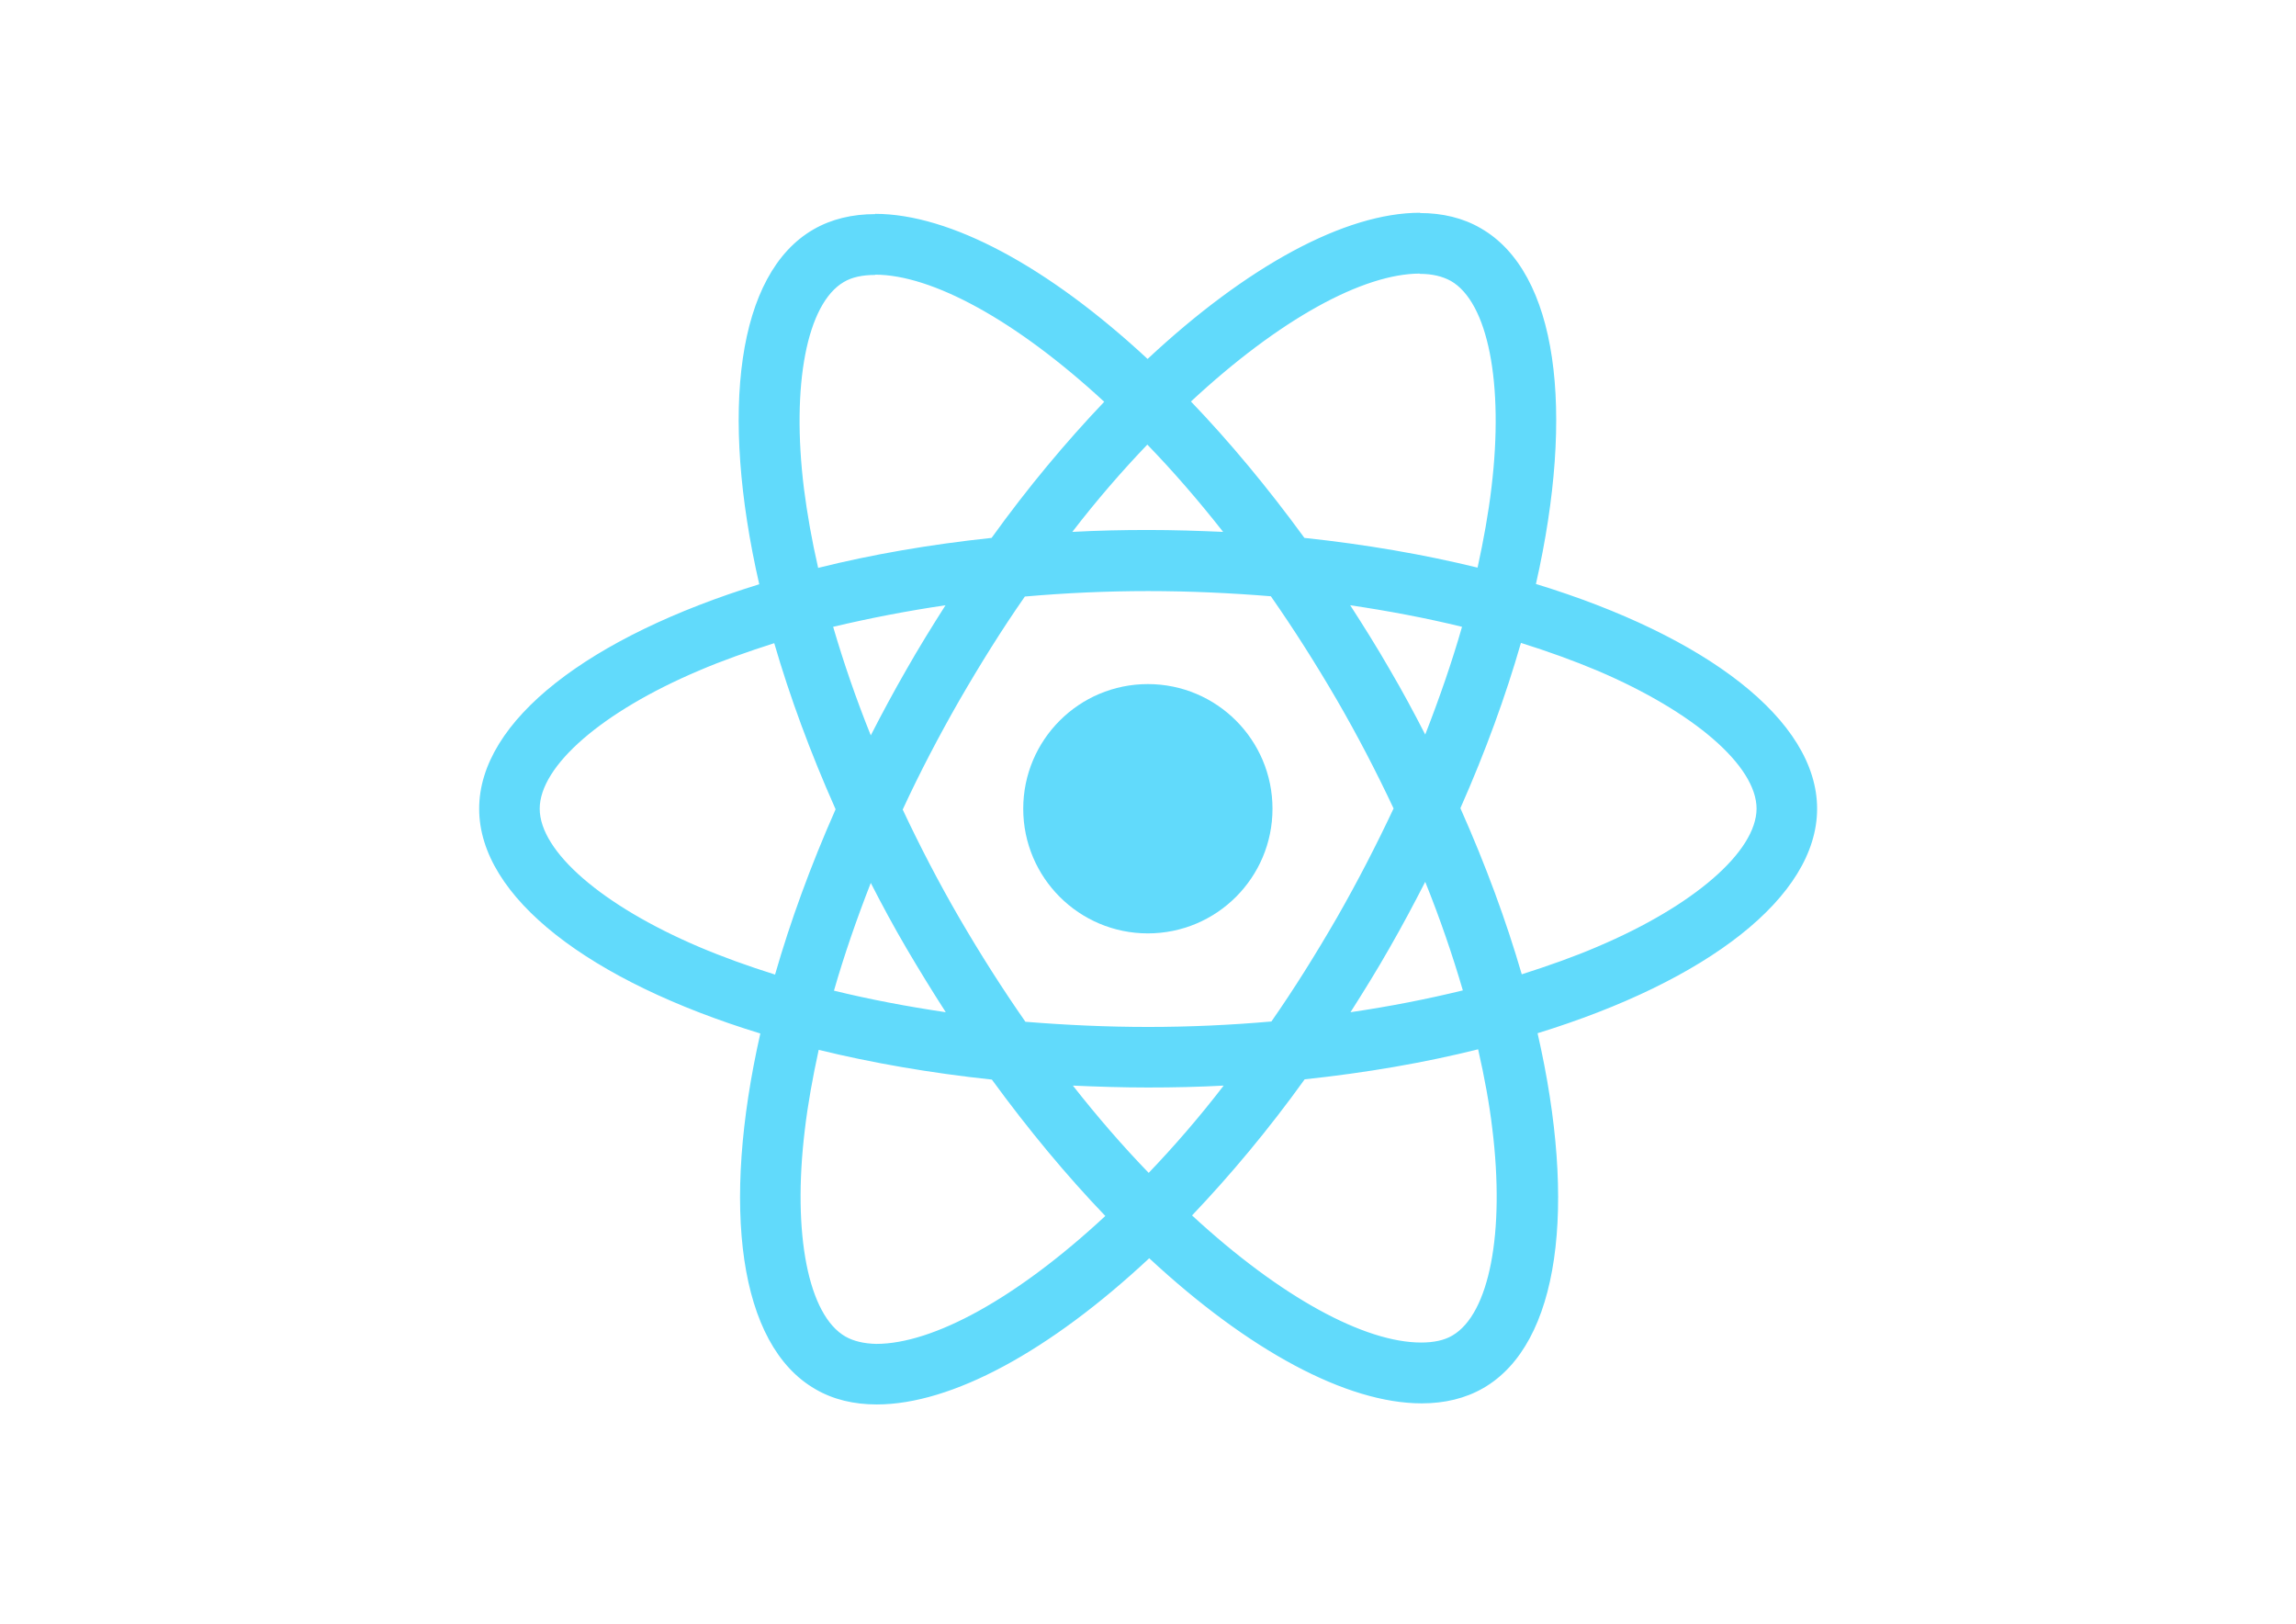
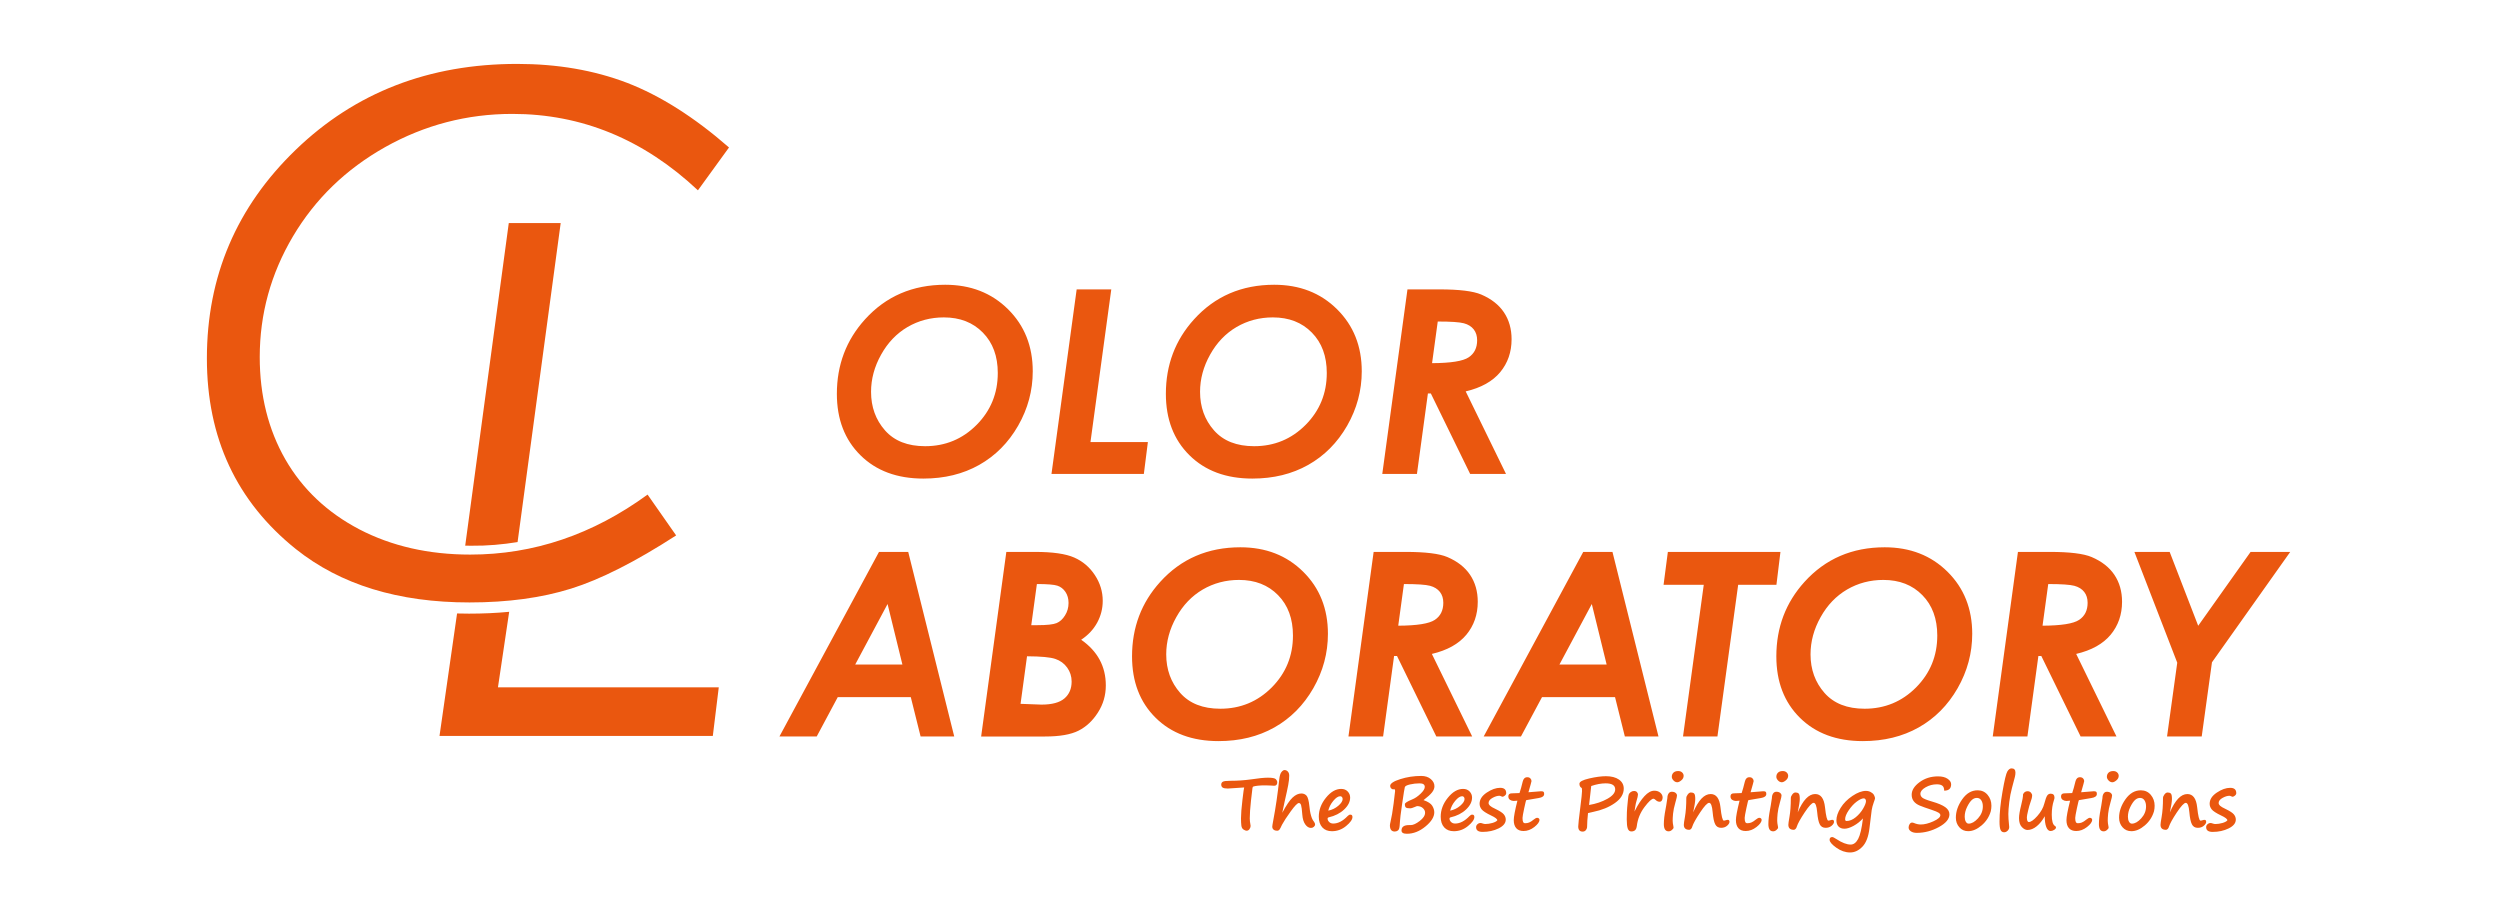
- <svg xmlns="http://www.w3.org/2000/svg" viewBox="0 0 841.9 595.3">
-   <g fill="#61DAFB">
-     <path d="M666.3 296.5c0-32.5-40.7-63.3-103.1-82.4 14.4-63.6 8-114.2-20.2-130.4-6.5-3.8-14.1-5.6-22.4-5.6v22.3c4.6 0 8.3.9 11.4 2.6 13.6 7.8 19.5 37.5 14.9 75.7-1.1 9.4-2.9 19.3-5.1 29.4-19.6-4.8-41-8.5-63.5-10.9-13.5-18.5-27.5-35.3-41.6-50 32.6-30.3 63.2-46.9 84-46.9V78c-27.5 0-63.5 19.6-99.9 53.6-36.4-33.8-72.4-53.2-99.9-53.2v22.3c20.7 0 51.4 16.5 84 46.6-14 14.7-28 31.4-41.3 49.9-22.6 2.4-44 6.1-63.6 11-2.3-10-4-19.7-5.2-29-4.7-38.2 1.1-67.9 14.6-75.8 3-1.8 6.9-2.6 11.5-2.6V78.5c-8.4 0-16 1.8-22.6 5.6-28.1 16.2-34.4 66.7-19.9 130.1-62.2 19.2-102.7 49.9-102.7 82.3 0 32.5 40.7 63.3 103.1 82.4-14.4 63.6-8 114.2 20.2 130.4 6.5 3.8 14.1 5.6 22.5 5.6 27.5 0 63.5-19.6 99.9-53.6 36.4 33.8 72.4 53.2 99.9 53.2 8.4 0 16-1.8 22.6-5.6 28.1-16.2 34.4-66.7 19.9-130.1 62-19.1 102.5-49.9 102.5-82.3zm-130.2-66.7c-3.7 12.9-8.3 26.2-13.5 39.5-4.1-8-8.4-16-13.1-24-4.6-8-9.5-15.8-14.4-23.4 14.2 2.1 27.9 4.7 41 7.9zm-45.8 106.5c-7.8 13.5-15.8 26.3-24.1 38.2-14.9 1.3-30 2-45.2 2-15.1 0-30.2-.7-45-1.9-8.3-11.9-16.4-24.6-24.2-38-7.6-13.1-14.5-26.4-20.8-39.8 6.2-13.4 13.2-26.8 20.7-39.9 7.8-13.5 15.8-26.3 24.1-38.2 14.9-1.3 30-2 45.2-2 15.1 0 30.2.7 45 1.9 8.3 11.9 16.4 24.6 24.2 38 7.6 13.1 14.5 26.4 20.8 39.8-6.3 13.4-13.2 26.8-20.7 39.9zm32.3-13c5.4 13.4 10 26.8 13.8 39.8-13.1 3.2-26.9 5.9-41.2 8 4.9-7.7 9.8-15.6 14.4-23.7 4.6-8 8.9-16.1 13-24.1zM421.2 430c-9.3-9.6-18.6-20.3-27.8-32 9 .4 18.2.7 27.5.7 9.4 0 18.7-.2 27.8-.7-9 11.7-18.3 22.4-27.5 32zm-74.4-58.9c-14.2-2.1-27.9-4.7-41-7.9 3.7-12.9 8.3-26.2 13.5-39.5 4.1 8 8.4 16 13.1 24 4.7 8 9.5 15.8 14.4 23.4zM420.7 163c9.3 9.6 18.6 20.3 27.8 32-9-.4-18.2-.7-27.5-.7-9.4 0-18.7.2-27.8.7 9-11.7 18.3-22.4 27.5-32zm-74 58.9c-4.9 7.7-9.8 15.6-14.4 23.7-4.6 8-8.9 16-13 24-5.4-13.4-10-26.8-13.8-39.8 13.1-3.1 26.9-5.8 41.2-7.9zm-90.5 125.2c-35.4-15.1-58.3-34.9-58.3-50.6 0-15.7 22.9-35.6 58.3-50.6 8.6-3.7 18-7 27.7-10.1 5.7 19.6 13.2 40 22.5 60.9-9.2 20.8-16.6 41.1-22.2 60.6-9.9-3.1-19.3-6.5-28-10.2zM310 490c-13.6-7.8-19.5-37.5-14.9-75.7 1.1-9.4 2.9-19.3 5.1-29.4 19.6 4.8 41 8.5 63.5 10.9 13.5 18.5 27.5 35.3 41.6 50-32.6 30.3-63.2 46.9-84 46.9-4.5-.1-8.3-1-11.3-2.7zm237.2-76.2c4.7 38.2-1.1 67.9-14.6 75.8-3 1.8-6.9 2.6-11.5 2.6-20.7 0-51.4-16.5-84-46.6 14-14.7 28-31.4 41.3-49.9 22.6-2.4 44-6.1 63.6-11 2.3 10.1 4.1 19.8 5.2 29.1zm38.5-66.7c-8.6 3.7-18 7-27.7 10.1-5.7-19.6-13.2-40-22.5-60.9 9.2-20.8 16.6-41.1 22.2-60.6 9.9 3.1 19.3 6.5 28.1 10.2 35.4 15.1 58.3 34.9 58.3 50.6-.1 15.7-23 35.6-58.4 50.6zM320.8 78.4z" />
-     <circle cx="420.9" cy="296.5" r="45.7" />
-     <path d="M520.5 78.1z" />
+ <svg xmlns="http://www.w3.org/2000/svg" width="340.16px" height="123.46px" enable-background="new 0 93.245 340.158 123.457" version="1.1" viewBox="0 93.245 340.16 123.46" xml:space="preserve">
+   <g fill="#EA570F">
+     <path d="m170.49 200.28c-0.029 0.027-0.057 0.101-0.078 0.222-0.023 0.12-0.089 0.684-0.199 1.688-0.109 1.005-0.164 1.808-0.164 2.408 0 0.25 0.029 0.528 0.088 0.836 0.018 0.046 0.024 0.098 0.024 0.156 0 0.178-0.051 0.335-0.154 0.476s-0.234 0.211-0.396 0.211c-0.107 0-0.244-0.052-0.409-0.159-0.165-0.105-0.265-0.286-0.298-0.541-0.031-0.256-0.049-0.588-0.049-0.997 0-0.559 0.065-1.392 0.196-2.497 0.131-1.107 0.209-1.67 0.236-1.693-0.093 0-0.459 0.023-1.1 0.073-0.645 0.049-1.02 0.074-1.124 0.074-0.336 0-0.57-0.044-0.701-0.131s-0.196-0.223-0.196-0.41c0-0.166 0.068-0.293 0.208-0.382 0.139-0.089 0.492-0.133 1.059-0.133 0.941 0 1.866-0.062 2.772-0.188 1.02-0.156 1.794-0.234 2.32-0.234 0.589 0 0.947 0.068 1.075 0.207 0.127 0.14 0.19 0.278 0.19 0.416 0 0.316-0.141 0.476-0.422 0.476-0.091 0-0.238-0.01-0.44-0.028-0.206-0.017-0.447-0.025-0.722-0.025-0.826-1e-3 -1.399 0.058-1.716 0.175zm3.98 3.559c0.543-1.018 1.012-1.711 1.405-2.077 0.396-0.369 0.794-0.553 1.196-0.553 0.278 0 0.509 0.095 0.693 0.286 0.187 0.192 0.32 0.69 0.405 1.496 0.037 0.382 0.082 0.691 0.138 0.926 0.056 0.236 0.117 0.444 0.186 0.627 0.069 0.181 0.168 0.352 0.295 0.513 0.099 0.127 0.147 0.249 0.147 0.368 0 0.117-0.057 0.225-0.169 0.323s-0.243 0.147-0.391 0.147c-0.291 0-0.549-0.159-0.775-0.476-0.227-0.318-0.36-0.755-0.402-1.315-0.052-0.685-0.108-1.12-0.169-1.312-0.061-0.189-0.161-0.284-0.302-0.284-0.189 0-0.56 0.38-1.107 1.138-0.548 0.757-0.942 1.363-1.184 1.816-0.151 0.344-0.269 0.566-0.349 0.669-0.082 0.101-0.185 0.15-0.305 0.15-0.199 0-0.362-0.048-0.486-0.147-0.124-0.097-0.186-0.235-0.186-0.417 0-0.087 0.043-0.363 0.132-0.829 0.334-1.756 0.606-3.627 0.819-5.608 0.052-0.478 0.152-0.808 0.302-0.989s0.286-0.271 0.41-0.271c0.173 0 0.323 0.066 0.451 0.201 0.127 0.134 0.192 0.319 0.192 0.559 0 0.367-0.045 0.789-0.134 1.267-0.087 0.478-0.253 1.24-0.494 2.287-0.145 0.63-0.252 1.133-0.318 1.505zm9.55 0.574c0 0.34-0.286 0.747-0.859 1.22-0.571 0.473-1.218 0.71-1.938 0.71-0.554 0-0.989-0.174-1.306-0.522-0.318-0.349-0.476-0.834-0.476-1.456 0-0.916 0.323-1.775 0.972-2.576 0.648-0.803 1.34-1.202 2.075-1.202 0.367 0 0.662 0.115 0.883 0.348 0.223 0.233 0.335 0.51 0.335 0.829 0 0.57-0.272 1.112-0.82 1.627-0.546 0.516-1.247 0.871-2.101 1.068-0.098 0.022-0.146 0.081-0.146 0.176 0 0.158 0.069 0.307 0.208 0.449 0.14 0.143 0.325 0.215 0.558 0.215 0.657 0 1.311-0.34 1.959-1.018 0.124-0.13 0.244-0.195 0.361-0.195 0.199-1e-3 0.295 0.107 0.295 0.327zm-3.293-0.868c0.518-0.104 0.973-0.326 1.366-0.663 0.396-0.337 0.592-0.643 0.592-0.918 0-0.107-0.03-0.197-0.091-0.271-0.06-0.073-0.137-0.11-0.232-0.11-0.285 0-0.6 0.21-0.948 0.628-0.347 0.418-0.574 0.862-0.687 1.334zm12.966-1.434c0.611 0.217 1.008 0.475 1.188 0.775 0.183 0.302 0.273 0.597 0.273 0.889 0 0.624-0.4 1.268-1.202 1.926-0.801 0.66-1.643 0.99-2.523 0.99-0.491 0-0.735-0.149-0.735-0.447 0-0.491 0.342-0.735 1.025-0.735h0.241c0.32 0 0.724-0.186 1.211-0.558s0.732-0.749 0.732-1.131c0-0.233-0.101-0.44-0.301-0.621-0.199-0.182-0.465-0.273-0.798-0.273-0.027 0-0.156 0.052-0.389 0.152-0.236 0.103-0.409 0.152-0.521 0.152-0.307 0-0.508-0.037-0.6-0.112-0.094-0.075-0.141-0.228-0.141-0.457 0-0.159 0.333-0.375 1.002-0.646 0.378-0.151 0.759-0.409 1.137-0.774 0.381-0.365 0.569-0.673 0.569-0.925 0-0.324-0.234-0.485-0.706-0.485-0.441 0-0.875 0.049-1.3 0.147-0.426 0.097-0.66 0.22-0.707 0.361-0.046 0.145-0.166 0.895-0.363 2.248-0.196 1.355-0.294 2.138-0.294 2.347l-0.05 0.662c-0.025 0.333-0.103 0.55-0.229 0.645-0.129 0.098-0.273 0.146-0.438 0.146-0.438 0-0.658-0.283-0.658-0.85 0-0.089 0.028-0.246 0.084-0.476 0.144-0.593 0.284-1.417 0.42-2.475 0.136-1.057 0.203-1.624 0.203-1.707 0-0.164-0.032-0.246-0.098-0.246l-0.134 0.011c-0.097 0.01-0.185-0.021-0.26-0.091s-0.124-0.138-0.147-0.199c-0.021-0.063-0.033-0.119-0.033-0.171 0-0.325 0.454-0.632 1.363-0.923 0.91-0.292 1.866-0.438 2.866-0.438 0.534 0 0.967 0.143 1.299 0.426 0.331 0.283 0.497 0.609 0.497 0.983 0 0.268-0.105 0.541-0.318 0.817s-0.6 0.631-1.165 1.063zm6.914 2.302c0 0.34-0.286 0.747-0.859 1.22-0.571 0.473-1.218 0.71-1.938 0.71-0.553 0-0.988-0.174-1.306-0.522s-0.476-0.834-0.476-1.456c0-0.916 0.324-1.775 0.972-2.576 0.648-0.803 1.341-1.202 2.075-1.202 0.367 0 0.662 0.115 0.884 0.348 0.223 0.233 0.335 0.51 0.335 0.829 0 0.57-0.273 1.112-0.821 1.627-0.546 0.516-1.246 0.871-2.101 1.068-0.097 0.022-0.146 0.081-0.146 0.176 0 0.158 0.068 0.307 0.208 0.449 0.139 0.143 0.324 0.215 0.558 0.215 0.656 0 1.31-0.34 1.958-1.018 0.124-0.13 0.244-0.195 0.362-0.195 0.198-1e-3 0.295 0.107 0.295 0.327zm-3.293-0.868c0.518-0.104 0.974-0.326 1.367-0.663 0.395-0.337 0.591-0.643 0.591-0.918 0-0.107-0.029-0.197-0.09-0.271-0.061-0.073-0.138-0.11-0.233-0.11-0.284 0-0.6 0.21-0.948 0.628-0.347 0.418-0.575 0.862-0.687 1.334zm6.419 1.31c-0.013-0.178-0.295-0.394-0.844-0.648-0.674-0.323-1.104-0.603-1.29-0.836-0.188-0.234-0.279-0.489-0.279-0.764 0-0.58 0.323-1.086 0.973-1.52s1.257-0.649 1.819-0.649c0.553 0 0.829 0.241 0.829 0.722 0 0.127-0.063 0.241-0.189 0.343-0.125 0.101-0.232 0.153-0.321 0.153-0.035 0-0.101-0.024-0.191-0.069-0.092-0.047-0.162-0.068-0.211-0.068-0.291 0-0.611 0.097-0.961 0.293-0.351 0.197-0.526 0.426-0.526 0.688 0 0.128 0.062 0.25 0.187 0.37 0.125 0.119 0.378 0.269 0.762 0.449 0.564 0.268 0.938 0.511 1.117 0.726 0.181 0.216 0.271 0.455 0.271 0.717 0 0.478-0.323 0.876-0.97 1.196-0.646 0.318-1.372 0.478-2.177 0.478-0.593 0-0.889-0.215-0.889-0.644 0-0.156 0.062-0.29 0.188-0.402 0.124-0.11 0.263-0.166 0.417-0.166 0.062 0 0.157 0.022 0.29 0.069 0.13 0.048 0.251 0.071 0.361 0.071 0.309 0 0.63-0.048 0.969-0.146 0.335-0.098 0.559-0.218 0.665-0.363zm3.936-2.739c-0.029 0-0.121 0.365-0.276 1.094-0.156 0.73-0.233 1.173-0.233 1.325 0 0.27 0.028 0.456 0.086 0.563 0.057 0.105 0.15 0.159 0.281 0.159 0.185 0 0.36-0.032 0.527-0.096 0.17-0.063 0.391-0.208 0.665-0.429 0.171-0.141 0.315-0.212 0.433-0.212 0.096 0 0.171 0.027 0.228 0.081 0.059 0.054 0.087 0.117 0.087 0.189 0 0.288-0.232 0.613-0.696 0.979-0.466 0.364-0.957 0.547-1.473 0.547-0.433 0-0.763-0.127-0.99-0.383-0.226-0.255-0.34-0.622-0.34-1.1 0-0.442 0.164-1.323 0.496-2.645-0.21 0.023-0.355 0.033-0.438 0.033h-0.104c-0.148 0-0.303-0.049-0.458-0.146-0.154-0.099-0.233-0.257-0.233-0.473 0-0.274 0.156-0.412 0.468-0.412l1.05-0.038c0.138-0.396 0.283-0.915 0.436-1.557 0.093-0.398 0.3-0.598 0.623-0.598 0.182 0 0.322 0.054 0.423 0.164 0.102 0.108 0.152 0.231 0.152 0.365 0 0.052-0.14 0.558-0.417 1.516 1.04-0.09 1.611-0.137 1.713-0.137 0.173 0 0.288 0.024 0.344 0.076 0.056 0.051 0.082 0.147 0.082 0.292 0 0.291-0.246 0.476-0.74 0.555l-1.696 0.288zm8.402 1.763c-0.082 0.759-0.122 1.367-0.122 1.825 0 0.18-0.056 0.341-0.163 0.481-0.108 0.141-0.254 0.211-0.441 0.211-0.402 0-0.604-0.234-0.604-0.702 0-0.26 0.096-1.132 0.285-2.621 0.154-1.203 0.229-1.922 0.229-2.154 0-0.265-0.011-0.416-0.034-0.451-0.212-0.108-0.318-0.303-0.318-0.584 0-0.274 0.442-0.515 1.33-0.719 0.887-0.204 1.646-0.307 2.277-0.307 0.738 0 1.328 0.152 1.767 0.456 0.438 0.305 0.657 0.715 0.657 1.232 0 0.745-0.402 1.4-1.208 1.965-0.804 0.564-1.782 0.965-2.935 1.199-0.42 0.09-0.661 0.145-0.72 0.169zm0.437-3.686-0.29 2.582c0.941-0.158 1.769-0.438 2.482-0.838s1.07-0.829 1.07-1.288c0-0.547-0.432-0.819-1.296-0.819-0.597 0-1.254 0.12-1.966 0.363zm5.885 3.475 0.082-0.157c0.396-0.796 0.822-1.441 1.277-1.937 0.458-0.496 0.903-0.744 1.339-0.744 0.333 0 0.606 0.092 0.817 0.276 0.211 0.183 0.316 0.4 0.316 0.651 0 0.157-0.036 0.293-0.108 0.405s-0.171 0.17-0.3 0.17c-0.203 0-0.387-0.084-0.555-0.25-0.117-0.108-0.211-0.162-0.279-0.162-0.245 0-0.655 0.38-1.231 1.142-0.576 0.765-0.923 1.62-1.04 2.573-0.037 0.275-0.116 0.466-0.241 0.576-0.124 0.109-0.292 0.164-0.505 0.164-0.226 0-0.387-0.129-0.482-0.385-0.094-0.257-0.141-0.677-0.141-1.258 0-0.24 5e-3 -0.562 0.019-0.969 0.014-0.382 0.052-0.849 0.114-1.402 0.015-0.144 0.026-0.258 0.033-0.34 0.03-0.319 0.063-0.539 0.101-0.66 0.038-0.118 0.125-0.23 0.263-0.335s0.29-0.157 0.456-0.157c0.178 0 0.312 0.051 0.403 0.152s0.138 0.213 0.138 0.334c0 0.153-0.074 0.472-0.222 0.956-0.052 0.168-0.097 0.367-0.132 0.6l-0.122 0.757zm6.689-4.86c0 0.232-0.104 0.437-0.313 0.611-0.209 0.176-0.392 0.263-0.546 0.263-0.196 0-0.37-0.082-0.522-0.246-0.151-0.163-0.229-0.327-0.229-0.491 0-0.234 0.076-0.425 0.227-0.571 0.15-0.146 0.367-0.218 0.648-0.218 0.22 0 0.396 0.064 0.532 0.194 0.135 0.129 0.203 0.283 0.203 0.458zm-2.37 4.036v5e-3c0.105-0.597 0.157-0.937 0.157-1.021 0-0.241 0.054-0.444 0.159-0.608s0.254-0.246 0.443-0.246c0.224 0 0.397 0.053 0.521 0.157 0.124 0.105 0.186 0.223 0.186 0.354 0 0.13-0.06 0.4-0.181 0.811l-0.03 0.107c-0.179 0.632-0.288 1.147-0.323 1.546-0.037 0.398-0.054 0.722-0.054 0.967 0 0.199 0.034 0.466 0.103 0.801 0.01 0.059 0.015 0.106 0.015 0.146 0 0.075-0.072 0.178-0.214 0.305-0.143 0.128-0.295 0.191-0.459 0.191-0.431 0-0.646-0.327-0.646-0.982 0-0.556 0.078-1.232 0.234-2.031 0.033-0.179 0.061-0.347 0.089-0.502zm6.66 2.541c-0.157-0.295-0.271-0.845-0.344-1.648-0.071-0.838-0.232-1.256-0.48-1.256-0.236 0-0.644 0.436-1.223 1.308-0.578 0.871-0.936 1.515-1.069 1.93-0.03 0.126-0.085 0.228-0.165 0.311-0.079 0.082-0.159 0.122-0.238 0.122-0.496 0-0.745-0.227-0.745-0.682 0-0.154 0.048-0.505 0.147-1.051 0.127-0.707 0.19-1.569 0.19-2.591 0-0.154 0.067-0.318 0.201-0.493 0.134-0.176 0.276-0.263 0.427-0.263 0.191 0 0.335 0.047 0.438 0.143s0.152 0.347 0.152 0.755c0 0.312-0.094 0.913-0.279 1.807 0.71-1.662 1.501-2.493 2.375-2.493 0.759 0 1.204 0.597 1.335 1.791 0.131 1.218 0.281 1.826 0.451 1.826 0.075 0 0.162-0.018 0.259-0.049 0.119-0.04 0.212-0.059 0.282-0.059 0.155 0 0.234 0.09 0.234 0.274 0 0.166-0.107 0.344-0.323 0.532-0.217 0.188-0.487 0.282-0.816 0.282-0.378 0-0.649-0.164-0.813-0.496h4e-3zm4.524-3.269c-0.028 0-0.121 0.365-0.276 1.094-0.156 0.73-0.233 1.173-0.233 1.325 0 0.27 0.029 0.456 0.086 0.563 0.057 0.105 0.15 0.159 0.281 0.159 0.185 0 0.36-0.032 0.527-0.096 0.17-0.063 0.391-0.208 0.665-0.429 0.172-0.141 0.315-0.212 0.433-0.212 0.096 0 0.171 0.027 0.228 0.081 0.059 0.054 0.088 0.117 0.088 0.189 0 0.288-0.233 0.613-0.697 0.979-0.466 0.364-0.957 0.547-1.473 0.547-0.432 0-0.762-0.127-0.99-0.383-0.226-0.255-0.34-0.622-0.34-1.1 0-0.442 0.164-1.323 0.496-2.645-0.21 0.023-0.355 0.033-0.438 0.033h-0.104c-0.149 0-0.303-0.049-0.459-0.146-0.154-0.099-0.232-0.257-0.232-0.473 0-0.274 0.155-0.412 0.467-0.412l1.051-0.038c0.137-0.396 0.282-0.915 0.435-1.557 0.093-0.398 0.301-0.598 0.624-0.598 0.181 0 0.321 0.054 0.422 0.164 0.102 0.108 0.152 0.231 0.152 0.365 0 0.052-0.139 0.558-0.417 1.516 1.04-0.09 1.611-0.137 1.714-0.137 0.172 0 0.288 0.024 0.343 0.076 0.056 0.051 0.082 0.147 0.082 0.292 0 0.291-0.246 0.476-0.74 0.555l-1.695 0.288zm5.409-3.308c0 0.232-0.104 0.437-0.313 0.611-0.209 0.176-0.392 0.263-0.546 0.263-0.196 0-0.37-0.082-0.522-0.246-0.151-0.163-0.228-0.327-0.228-0.491 0-0.234 0.075-0.425 0.226-0.571s0.367-0.218 0.648-0.218c0.22 0 0.396 0.064 0.532 0.194 0.136 0.129 0.203 0.283 0.203 0.458zm-2.37 4.036v5e-3c0.105-0.597 0.157-0.937 0.157-1.021 0-0.241 0.054-0.444 0.159-0.608s0.255-0.246 0.443-0.246c0.224 0 0.397 0.053 0.521 0.157 0.124 0.105 0.186 0.223 0.186 0.354 0 0.13-0.06 0.4-0.181 0.811l-0.03 0.107c-0.179 0.632-0.288 1.147-0.323 1.546-0.036 0.398-0.054 0.722-0.054 0.967 0 0.199 0.034 0.466 0.103 0.801 0.01 0.059 0.015 0.106 0.015 0.146 0 0.075-0.071 0.178-0.214 0.305-0.143 0.128-0.295 0.191-0.459 0.191-0.431 0-0.646-0.327-0.646-0.982 0-0.556 0.078-1.232 0.234-2.031 0.034-0.179 0.062-0.347 0.089-0.502zm6.66 2.541c-0.157-0.295-0.271-0.845-0.344-1.648-0.071-0.838-0.232-1.256-0.48-1.256-0.236 0-0.644 0.436-1.223 1.308-0.578 0.871-0.935 1.515-1.068 1.93-0.031 0.126-0.086 0.228-0.166 0.311-0.079 0.082-0.159 0.122-0.238 0.122-0.496 0-0.745-0.227-0.745-0.682 0-0.154 0.048-0.505 0.147-1.051 0.127-0.707 0.19-1.569 0.19-2.591 0-0.154 0.067-0.318 0.201-0.493 0.134-0.176 0.276-0.263 0.428-0.263 0.19 0 0.334 0.047 0.437 0.143s0.152 0.347 0.152 0.755c0 0.312-0.094 0.913-0.279 1.807 0.71-1.662 1.501-2.493 2.375-2.493 0.759 0 1.204 0.597 1.335 1.791 0.131 1.218 0.281 1.826 0.451 1.826 0.075 0 0.162-0.018 0.26-0.049 0.118-0.04 0.211-0.059 0.281-0.059 0.155 0 0.234 0.09 0.234 0.274 0 0.166-0.107 0.344-0.323 0.532-0.217 0.188-0.487 0.282-0.815 0.282-0.379 0-0.65-0.164-0.814-0.496h4e-3zm5.885-0.787c-0.363 0.411-0.786 0.746-1.269 1.011-0.483 0.263-0.899 0.394-1.249 0.394-0.347 0-0.616-0.101-0.808-0.303-0.191-0.203-0.286-0.483-0.286-0.84 0-0.508 0.19-1.072 0.576-1.693 0.384-0.622 0.918-1.163 1.6-1.622 0.682-0.46 1.297-0.689 1.843-0.689 0.301 0 0.561 0.082 0.78 0.246 0.052 0.038 0.098 0.072 0.138 0.097 0.079 0.056 0.15 0.157 0.218 0.307 0.066 0.149 0.101 0.27 0.101 0.362 0 0.059-0.063 0.256-0.187 0.593-0.127 0.35-0.216 0.69-0.268 1.019-0.051 0.328-0.151 1.149-0.302 2.461-0.134 1.143-0.452 1.977-0.956 2.503-0.505 0.527-1.064 0.79-1.679 0.79-0.645 0-1.271-0.216-1.878-0.649-0.606-0.435-0.91-0.791-0.91-1.072 0-0.25 0.121-0.374 0.364-0.374 0.094 0 0.288 0.096 0.578 0.285 0.746 0.49 1.387 0.737 1.919 0.737 0.405 0 0.746-0.255 1.021-0.765 0.275-0.511 0.493-1.442 0.654-2.798zm0.117-2.726c-0.241 0-0.56 0.144-0.952 0.434s-0.755 0.681-1.09 1.171c-0.333 0.491-0.499 0.898-0.499 1.222 0 0.171 0.062 0.254 0.186 0.254 0.423 0 0.841-0.171 1.257-0.512 0.415-0.342 0.752-0.735 1.008-1.18 0.257-0.445 0.386-0.782 0.386-1.012 0-0.114-0.03-0.206-0.089-0.274-0.059-0.07-0.128-0.103-0.207-0.103zm10.936-1.046c0-0.324-0.084-0.549-0.252-0.675-0.165-0.126-0.412-0.189-0.735-0.189-0.553 0-1.066 0.134-1.539 0.406-0.473 0.27-0.709 0.565-0.709 0.889 0 0.206 0.089 0.382 0.269 0.528 0.178 0.146 0.638 0.326 1.38 0.542 0.779 0.227 1.357 0.475 1.735 0.744 0.377 0.27 0.566 0.595 0.566 0.974 0 0.631-0.48 1.211-1.442 1.735-0.962 0.525-1.962 0.787-2.998 0.787-0.337 0-0.606-0.07-0.812-0.211-0.202-0.141-0.303-0.313-0.303-0.52 0-0.164 0.045-0.316 0.138-0.457 0.092-0.141 0.2-0.211 0.328-0.211 0.078 0 0.15 0.013 0.216 0.04 0.344 0.147 0.665 0.221 0.962 0.221 0.511 0 1.083-0.144 1.72-0.43 0.637-0.287 0.955-0.566 0.955-0.842 0-0.115-0.078-0.225-0.237-0.331-0.159-0.105-0.483-0.24-0.97-0.4-0.709-0.231-1.243-0.424-1.602-0.573-0.359-0.15-0.63-0.349-0.816-0.592-0.185-0.244-0.276-0.537-0.276-0.881 0-0.613 0.357-1.181 1.07-1.708 0.712-0.526 1.55-0.791 2.513-0.791 0.553 0 0.988 0.11 1.307 0.33 0.32 0.219 0.479 0.469 0.479 0.75-1e-3 0.578-0.316 0.865-0.947 0.865zm6.345 2.788c-0.219 0.766-0.636 1.41-1.249 1.935-0.613 0.526-1.227 0.789-1.838 0.789-0.484 0-0.885-0.178-1.197-0.533-0.315-0.354-0.472-0.79-0.472-1.308 0-0.845 0.289-1.676 0.863-2.493 0.576-0.818 1.274-1.228 2.096-1.228 0.56 0 1.014 0.208 1.36 0.621 0.347 0.414 0.519 0.906 0.519 1.479 0 0.25-0.026 0.493-0.082 0.732v6e-3zm-2.553-1.552c-0.229 0.203-0.452 0.526-0.672 0.972-0.219 0.446-0.328 0.892-0.328 1.341 0 0.271 0.049 0.495 0.149 0.671 0.099 0.178 0.231 0.265 0.396 0.265 0.405 0 0.827-0.239 1.267-0.72 0.437-0.48 0.656-1.021 0.656-1.62 0-0.337-0.07-0.615-0.213-0.832-0.143-0.218-0.342-0.327-0.597-0.327-0.242 0-0.46 0.084-0.653 0.251h-5e-3zm5.374-4.269c0.354 0 0.531 0.192 0.531 0.58 0 0.176-0.025 0.366-0.074 0.571-0.05 0.204-0.184 0.71-0.401 1.519-0.161 0.585-0.283 1.225-0.367 1.917-0.082 0.691-0.124 1.232-0.124 1.621 0 0.415 0.03 0.909 0.092 1.482 0.018 0.154 0.025 0.25 0.025 0.29 0 0.195-0.072 0.363-0.216 0.504-0.145 0.141-0.302 0.211-0.471 0.211-0.233 0-0.397-0.108-0.491-0.328-0.096-0.219-0.142-0.595-0.142-1.129 0-1.147 0.134-2.501 0.405-4.059 0.27-1.557 0.49-2.477 0.661-2.758 0.173-0.281 0.362-0.421 0.572-0.421zm4.517 6.512c-0.315 0.571-0.679 1.027-1.093 1.363-0.413 0.337-0.834 0.507-1.26 0.507-0.251 0-0.506-0.133-0.762-0.397-0.258-0.267-0.386-0.673-0.386-1.223 0-0.389 0.098-0.977 0.294-1.763 0.17-0.646 0.256-1.139 0.256-1.476 0.131-0.276 0.335-0.414 0.613-0.414 0.188 0 0.342 0.063 0.454 0.189s0.169 0.253 0.169 0.381c0 0.232-0.082 0.563-0.245 0.991-0.095 0.255-0.197 0.616-0.306 1.082-0.111 0.466-0.166 0.766-0.166 0.896 0 0.436 0.09 0.651 0.27 0.651 0.285 0 0.67-0.272 1.154-0.819 0.484-0.546 0.801-1.105 0.946-1.679 0.147-0.559 0.278-0.926 0.394-1.099 0.114-0.174 0.276-0.259 0.485-0.259 0.341 0 0.511 0.188 0.511 0.567 0 0.057-0.028 0.168-0.083 0.335-0.194 0.578-0.29 1.231-0.29 1.958 0 0.85 0.145 1.358 0.433 1.526 0.094 0.056 0.143 0.124 0.143 0.206 0 0.117-0.084 0.229-0.252 0.333-0.166 0.105-0.325 0.158-0.476 0.158-0.258 0-0.457-0.183-0.597-0.548-0.138-0.361-0.206-0.85-0.206-1.466zm4.655-2.189c-0.029 0-0.121 0.365-0.276 1.094-0.156 0.73-0.233 1.173-0.233 1.325 0 0.27 0.028 0.456 0.086 0.563 0.057 0.105 0.15 0.159 0.281 0.159 0.185 0 0.36-0.032 0.527-0.096 0.169-0.063 0.391-0.208 0.665-0.429 0.171-0.141 0.315-0.212 0.433-0.212 0.096 0 0.171 0.027 0.228 0.081 0.059 0.054 0.087 0.117 0.087 0.189 0 0.288-0.232 0.613-0.697 0.979-0.465 0.364-0.956 0.547-1.472 0.547-0.433 0-0.763-0.127-0.99-0.383-0.227-0.255-0.34-0.622-0.34-1.1 0-0.442 0.164-1.323 0.496-2.645-0.21 0.023-0.355 0.033-0.438 0.033h-0.104c-0.148 0-0.303-0.049-0.459-0.146-0.153-0.099-0.232-0.257-0.232-0.473 0-0.274 0.156-0.412 0.467-0.412l1.051-0.038c0.138-0.396 0.283-0.915 0.436-1.557 0.092-0.398 0.3-0.598 0.623-0.598 0.182 0 0.321 0.054 0.423 0.164 0.102 0.108 0.151 0.231 0.151 0.365 0 0.052-0.139 0.558-0.417 1.516 1.041-0.09 1.612-0.137 1.714-0.137 0.173 0 0.288 0.024 0.344 0.076 0.056 0.051 0.082 0.147 0.082 0.292 0 0.291-0.246 0.476-0.74 0.555l-1.696 0.288z" />
+     <path d="m288.28 198.81c0 0.232-0.104 0.437-0.313 0.611-0.21 0.176-0.393 0.263-0.546 0.263-0.196 0-0.37-0.082-0.523-0.246-0.15-0.163-0.228-0.327-0.228-0.491 0-0.234 0.075-0.425 0.227-0.571 0.15-0.146 0.366-0.218 0.648-0.218 0.219 0 0.395 0.064 0.532 0.194 0.136 0.129 0.202 0.283 0.203 0.458zm-2.371 4.036v5e-3c0.106-0.597 0.158-0.937 0.158-1.021 0-0.241 0.054-0.444 0.159-0.608 0.104-0.164 0.254-0.246 0.443-0.246 0.223 0 0.397 0.054 0.521 0.157 0.123 0.105 0.186 0.223 0.186 0.354s-0.061 0.4-0.181 0.811l-0.03 0.107c-0.18 0.632-0.288 1.147-0.323 1.546-0.037 0.398-0.054 0.722-0.054 0.967 0 0.199 0.033 0.466 0.103 0.801 0.01 0.059 0.015 0.106 0.015 0.146 0 0.075-0.072 0.178-0.215 0.305-0.142 0.128-0.294 0.191-0.458 0.191-0.431 0-0.647-0.327-0.647-0.982 0-0.556 0.079-1.232 0.234-2.031 0.034-0.179 0.063-0.347 0.089-0.502zm7.177 0.77c-0.22 0.766-0.637 1.41-1.25 1.935-0.613 0.526-1.226 0.789-1.838 0.789-0.483 0-0.884-0.178-1.197-0.532-0.314-0.355-0.471-0.791-0.471-1.309 0-0.845 0.288-1.676 0.862-2.493 0.577-0.818 1.275-1.228 2.096-1.228 0.56 0 1.014 0.208 1.36 0.621 0.347 0.414 0.52 0.906 0.52 1.479 0 0.25-0.027 0.493-0.082 0.732v6e-3zm-2.553-1.552c-0.229 0.203-0.452 0.526-0.672 0.972s-0.328 0.892-0.328 1.341c0 0.271 0.048 0.495 0.148 0.671 0.099 0.178 0.231 0.266 0.396 0.266 0.405 0 0.827-0.24 1.267-0.721 0.438-0.48 0.656-1.021 0.656-1.62 0-0.337-0.07-0.614-0.212-0.832-0.143-0.218-0.342-0.327-0.597-0.327-0.243 0-0.461 0.084-0.653 0.251h-5e-3zm7.7 3.323c-0.157-0.295-0.271-0.845-0.343-1.648-0.072-0.838-0.233-1.256-0.481-1.256-0.236 0-0.643 0.436-1.223 1.308-0.578 0.871-0.935 1.515-1.068 1.93-0.03 0.126-0.086 0.228-0.166 0.311-0.079 0.082-0.159 0.122-0.238 0.122-0.496 0-0.745-0.227-0.745-0.682 0-0.154 0.049-0.505 0.147-1.051 0.127-0.707 0.19-1.569 0.19-2.591 0-0.154 0.067-0.318 0.201-0.493 0.134-0.176 0.276-0.263 0.428-0.263 0.19 0 0.334 0.047 0.437 0.143s0.152 0.347 0.152 0.755c0 0.312-0.094 0.913-0.279 1.807 0.71-1.662 1.501-2.493 2.375-2.493 0.759 0 1.205 0.597 1.335 1.791 0.131 1.218 0.282 1.826 0.451 1.826 0.075 0 0.162-0.018 0.26-0.049 0.119-0.04 0.211-0.059 0.281-0.059 0.156 0 0.234 0.09 0.234 0.274 0 0.166-0.106 0.344-0.323 0.532-0.216 0.188-0.487 0.282-0.815 0.282-0.379 0-0.65-0.164-0.814-0.496h4e-3zm4.835-0.53c-0.014-0.178-0.295-0.394-0.845-0.648-0.673-0.323-1.104-0.603-1.29-0.836-0.187-0.234-0.279-0.489-0.279-0.764 0-0.58 0.323-1.086 0.974-1.52 0.649-0.434 1.256-0.649 1.819-0.649 0.553 0 0.829 0.241 0.829 0.722 0 0.127-0.064 0.241-0.189 0.343-0.126 0.101-0.233 0.153-0.321 0.153-0.036 0-0.101-0.024-0.191-0.069-0.092-0.047-0.162-0.068-0.211-0.068-0.292 0-0.612 0.097-0.962 0.293-0.35 0.197-0.525 0.426-0.525 0.688 0 0.128 0.062 0.25 0.186 0.37 0.126 0.119 0.379 0.269 0.762 0.449 0.564 0.268 0.938 0.511 1.117 0.726 0.182 0.216 0.271 0.455 0.271 0.717 0 0.478-0.323 0.876-0.97 1.196-0.646 0.318-1.372 0.478-2.176 0.478-0.593 0-0.89-0.215-0.89-0.644 0-0.156 0.063-0.29 0.188-0.402 0.124-0.11 0.264-0.166 0.417-0.166 0.063 0 0.158 0.022 0.29 0.069 0.131 0.048 0.251 0.071 0.361 0.071 0.309 0 0.631-0.048 0.969-0.146 0.336-0.098 0.559-0.218 0.666-0.363z" />
  </g>
+   <path d="m128.61 131.99c3.451 0 6.302 1.107 8.546 3.329 2.244 2.221 3.364 5.036 3.364 8.447 0 2.617-0.665 5.089-1.988 7.403-1.329 2.314-3.096 4.092-5.299 5.334-2.204 1.241-4.733 1.859-7.597 1.859-3.573 0-6.43-1.061-8.563-3.177-2.14-2.116-3.206-4.903-3.206-8.359 0-3.93 1.276-7.305 3.83-10.127 2.845-3.141 6.482-4.709 10.913-4.709zm-0.186 4.442c-1.802 0-3.445 0.437-4.938 1.306-1.487 0.874-2.688 2.122-3.598 3.76-0.915 1.633-1.369 3.323-1.369 5.061 0 2.063 0.635 3.813 1.9 5.247s3.084 2.15 5.456 2.15c2.746 0 5.084-0.968 7.008-2.902 1.918-1.936 2.879-4.285 2.879-7.055 0-2.291-0.676-4.121-2.028-5.497-1.352-1.382-3.119-2.07-5.31-2.07zm18.071-3.812h4.711l-2.833 20.776h7.812l-0.549 4.337h-12.568l3.427-25.113zm26.881-0.63c3.451 0 6.302 1.107 8.546 3.329 2.244 2.221 3.364 5.036 3.364 8.447 0 2.617-0.665 5.089-1.988 7.403-1.329 2.314-3.096 4.092-5.299 5.334-2.204 1.241-4.733 1.859-7.597 1.859-3.573 0-6.43-1.061-8.563-3.177-2.14-2.116-3.206-4.903-3.206-8.359 0-3.93 1.276-7.305 3.83-10.127 2.844-3.141 6.482-4.709 10.913-4.709zm-0.187 4.442c-1.802 0-3.445 0.437-4.938 1.306-1.487 0.874-2.688 2.122-3.598 3.76-0.915 1.633-1.369 3.323-1.369 5.061 0 2.063 0.635 3.813 1.9 5.247s3.084 2.15 5.456 2.15c2.746 0 5.084-0.968 7.008-2.902 1.918-1.936 2.879-4.285 2.879-7.055 0-2.291-0.676-4.121-2.028-5.497-1.352-1.382-3.118-2.07-5.31-2.07zm18.317-3.812h4.354c2.688 0 4.582 0.233 5.679 0.699 1.363 0.583 2.396 1.388 3.089 2.419 0.694 1.032 1.044 2.257 1.044 3.667 0 1.743-0.519 3.235-1.551 4.483-1.037 1.247-2.6 2.122-4.692 2.611l5.485 11.233h-4.879l-5.347-10.947h-0.402l-1.492 10.947h-4.716l3.428-25.112zm3.346 10.038c2.547-0.012 4.208-0.273 4.979-0.793 0.77-0.513 1.154-1.288 1.154-2.32 0-0.588-0.152-1.084-0.461-1.48-0.31-0.396-0.758-0.676-1.341-0.833-0.583-0.158-1.772-0.239-3.557-0.239l-0.774 5.665z" fill="#EA570F" />
+   <path d="m119.6 168.34h3.976l6.261 25.114h-4.576l-1.335-5.352h-9.939l-2.862 5.352h-5.072l13.547-25.114zm3.183 15.32-2.017-8.231-4.401 8.231h6.418zm14.143-15.32h3.923c2.391 0 4.163 0.257 5.323 0.77 1.16 0.514 2.093 1.306 2.804 2.391 0.711 1.078 1.066 2.244 1.066 3.497 0 1.044-0.25 2.035-0.752 2.962-0.507 0.927-1.229 1.702-2.18 2.332 2.232 1.557 3.352 3.632 3.352 6.214 0 1.341-0.355 2.571-1.072 3.685-0.711 1.119-1.592 1.941-2.641 2.472-1.05 0.531-2.571 0.793-4.554 0.793h-8.697l3.428-25.116zm3.392 9.968h0.852c1.271 0 2.134-0.093 2.588-0.279 0.455-0.187 0.84-0.537 1.154-1.05 0.321-0.507 0.479-1.072 0.479-1.696 0-0.583-0.141-1.078-0.42-1.498-0.285-0.42-0.653-0.705-1.107-0.852-0.455-0.146-1.382-0.222-2.781-0.222l-0.765 5.597zm-1.457 10.704 2.845 0.105c1.435 0 2.472-0.28 3.125-0.84 0.652-0.56 0.979-1.323 0.979-2.297 0-0.705-0.204-1.341-0.606-1.9s-0.938-0.95-1.609-1.178c-0.67-0.232-1.953-0.35-3.854-0.361l-0.88 6.471zm29.912-21.301c3.451 0 6.302 1.107 8.546 3.328 2.244 2.222 3.364 5.037 3.364 8.447 0 2.618-0.665 5.089-1.988 7.403-1.329 2.314-3.096 4.093-5.299 5.335-2.204 1.241-4.734 1.859-7.597 1.859-3.573 0-6.43-1.062-8.563-3.178-2.14-2.116-3.206-4.902-3.206-8.359 0-3.93 1.276-7.305 3.83-10.126 2.845-3.142 6.483-4.709 10.913-4.709zm-0.186 4.441c-1.802 0-3.445 0.438-4.938 1.307-1.487 0.874-2.688 2.122-3.598 3.76-0.915 1.632-1.37 3.322-1.37 5.061 0 2.063 0.636 3.813 1.901 5.246 1.265 1.435 3.084 2.151 5.456 2.151 2.746 0 5.083-0.968 7.008-2.903 1.917-1.936 2.879-4.285 2.879-7.054 0-2.291-0.676-4.122-2.028-5.497-1.352-1.382-3.119-2.071-5.31-2.071zm18.316-3.812h4.354c2.688 0 4.582 0.233 5.679 0.7 1.364 0.583 2.396 1.387 3.089 2.419 0.694 1.032 1.044 2.256 1.044 3.667 0 1.743-0.519 3.235-1.551 4.483-1.037 1.247-2.6 2.121-4.692 2.611l5.485 11.233h-4.879l-5.347-10.948h-0.401l-1.493 10.948h-4.716l3.428-25.113zm3.347 10.039c2.547-0.012 4.208-0.274 4.979-0.793 0.77-0.514 1.153-1.288 1.153-2.32 0-0.589-0.151-1.084-0.46-1.48-0.31-0.396-0.758-0.677-1.341-0.834s-1.772-0.239-3.557-0.239l-0.774 5.666zm25.172-10.039h3.977l6.261 25.114h-4.576l-1.335-5.352h-9.939l-2.863 5.352h-5.071l13.546-25.114zm3.183 15.32-2.018-8.231-4.401 8.231h6.419zm8.33-15.32h15.32l-0.548 4.478h-5.206l-2.821 20.637h-4.682l2.821-20.637h-5.468l0.584-4.478zm29.504-0.629c3.451 0 6.302 1.107 8.547 3.328 2.244 2.222 3.363 5.037 3.363 8.447 0 2.618-0.665 5.089-1.988 7.403-1.329 2.314-3.096 4.093-5.299 5.335-2.204 1.241-4.734 1.859-7.597 1.859-3.573 0-6.43-1.062-8.563-3.178-2.14-2.116-3.206-4.902-3.206-8.359 0-3.93 1.276-7.305 3.83-10.126 2.845-3.142 6.483-4.709 10.913-4.709zm-0.186 4.441c-1.802 0-3.445 0.438-4.938 1.307-1.486 0.874-2.688 2.122-3.597 3.76-0.915 1.632-1.37 3.322-1.37 5.061 0 2.063 0.636 3.813 1.901 5.246 1.265 1.435 3.083 2.151 5.456 2.151 2.746 0 5.084-0.968 7.008-2.903 1.918-1.936 2.88-4.285 2.88-7.054 0-2.291-0.677-4.122-2.029-5.497-1.353-1.382-3.119-2.071-5.311-2.071zm18.316-3.812h4.355c2.687 0 4.581 0.233 5.678 0.7 1.364 0.583 2.396 1.387 3.09 2.419 0.693 1.032 1.043 2.256 1.043 3.667 0 1.743-0.519 3.235-1.551 4.483-1.037 1.247-2.6 2.121-4.692 2.611l5.485 11.233h-4.879l-5.346-10.948h-0.402l-1.493 10.948h-4.716l3.428-25.113zm3.347 10.039c2.547-0.012 4.209-0.274 4.979-0.793 0.77-0.514 1.154-1.288 1.154-2.32 0-0.589-0.152-1.084-0.461-1.48s-0.758-0.677-1.341-0.834-1.772-0.239-3.556-0.239l-0.775 5.666zm12.499-10.039h4.798l3.882 10.051 7.13-10.051h5.393l-10.65 15.023-1.394 10.091h-4.717l1.388-10.039-5.83-15.075z" fill="#EA570F" />
+   <path d="m69.226 123.6h7.063l-5.865 43.402c-2.059 0.332-4.152 0.521-6.281 0.497l-0.845-9e-3 5.928-43.89zm0.055 52.89-1.528 10.278h30.045l-0.809 6.608h-37.188l2.39-16.66c0.536 0.016 1.077 0.024 1.625 0.024 1.902 1e-3 3.724-0.083 5.465-0.25z" fill="#EA570F" />
+   <path d="m99.191 113.31-4.228 5.831c-7.386-6.932-15.809-10.398-25.252-10.398-6.171 0-11.921 1.506-17.281 4.503-5.362 3.012-9.541 7.062-12.57 12.164-3.012 5.086-4.519 10.561-4.519 16.424 0 5.216 1.166 9.864 3.482 13.913 2.332 4.049 5.685 7.224 10.074 9.524 4.391 2.283 9.427 3.433 15.08 3.433 8.633 0 16.666-2.72 24.134-8.163l3.887 5.556c-5.539 3.58-10.301 5.994-14.302 7.24-3.984 1.248-8.601 1.879-13.816 1.879-9.669 0-17.541-2.413-23.615-7.256-8.082-6.479-12.115-15.129-12.115-25.948 0-11.159 4.033-20.618 12.115-28.409 8.066-7.774 18.108-11.662 30.095-11.662 5.49 0 10.464 0.858 14.966 2.575 4.486 1.733 9.119 4.649 13.865 8.794z" fill="#EA570F" />
</svg>
